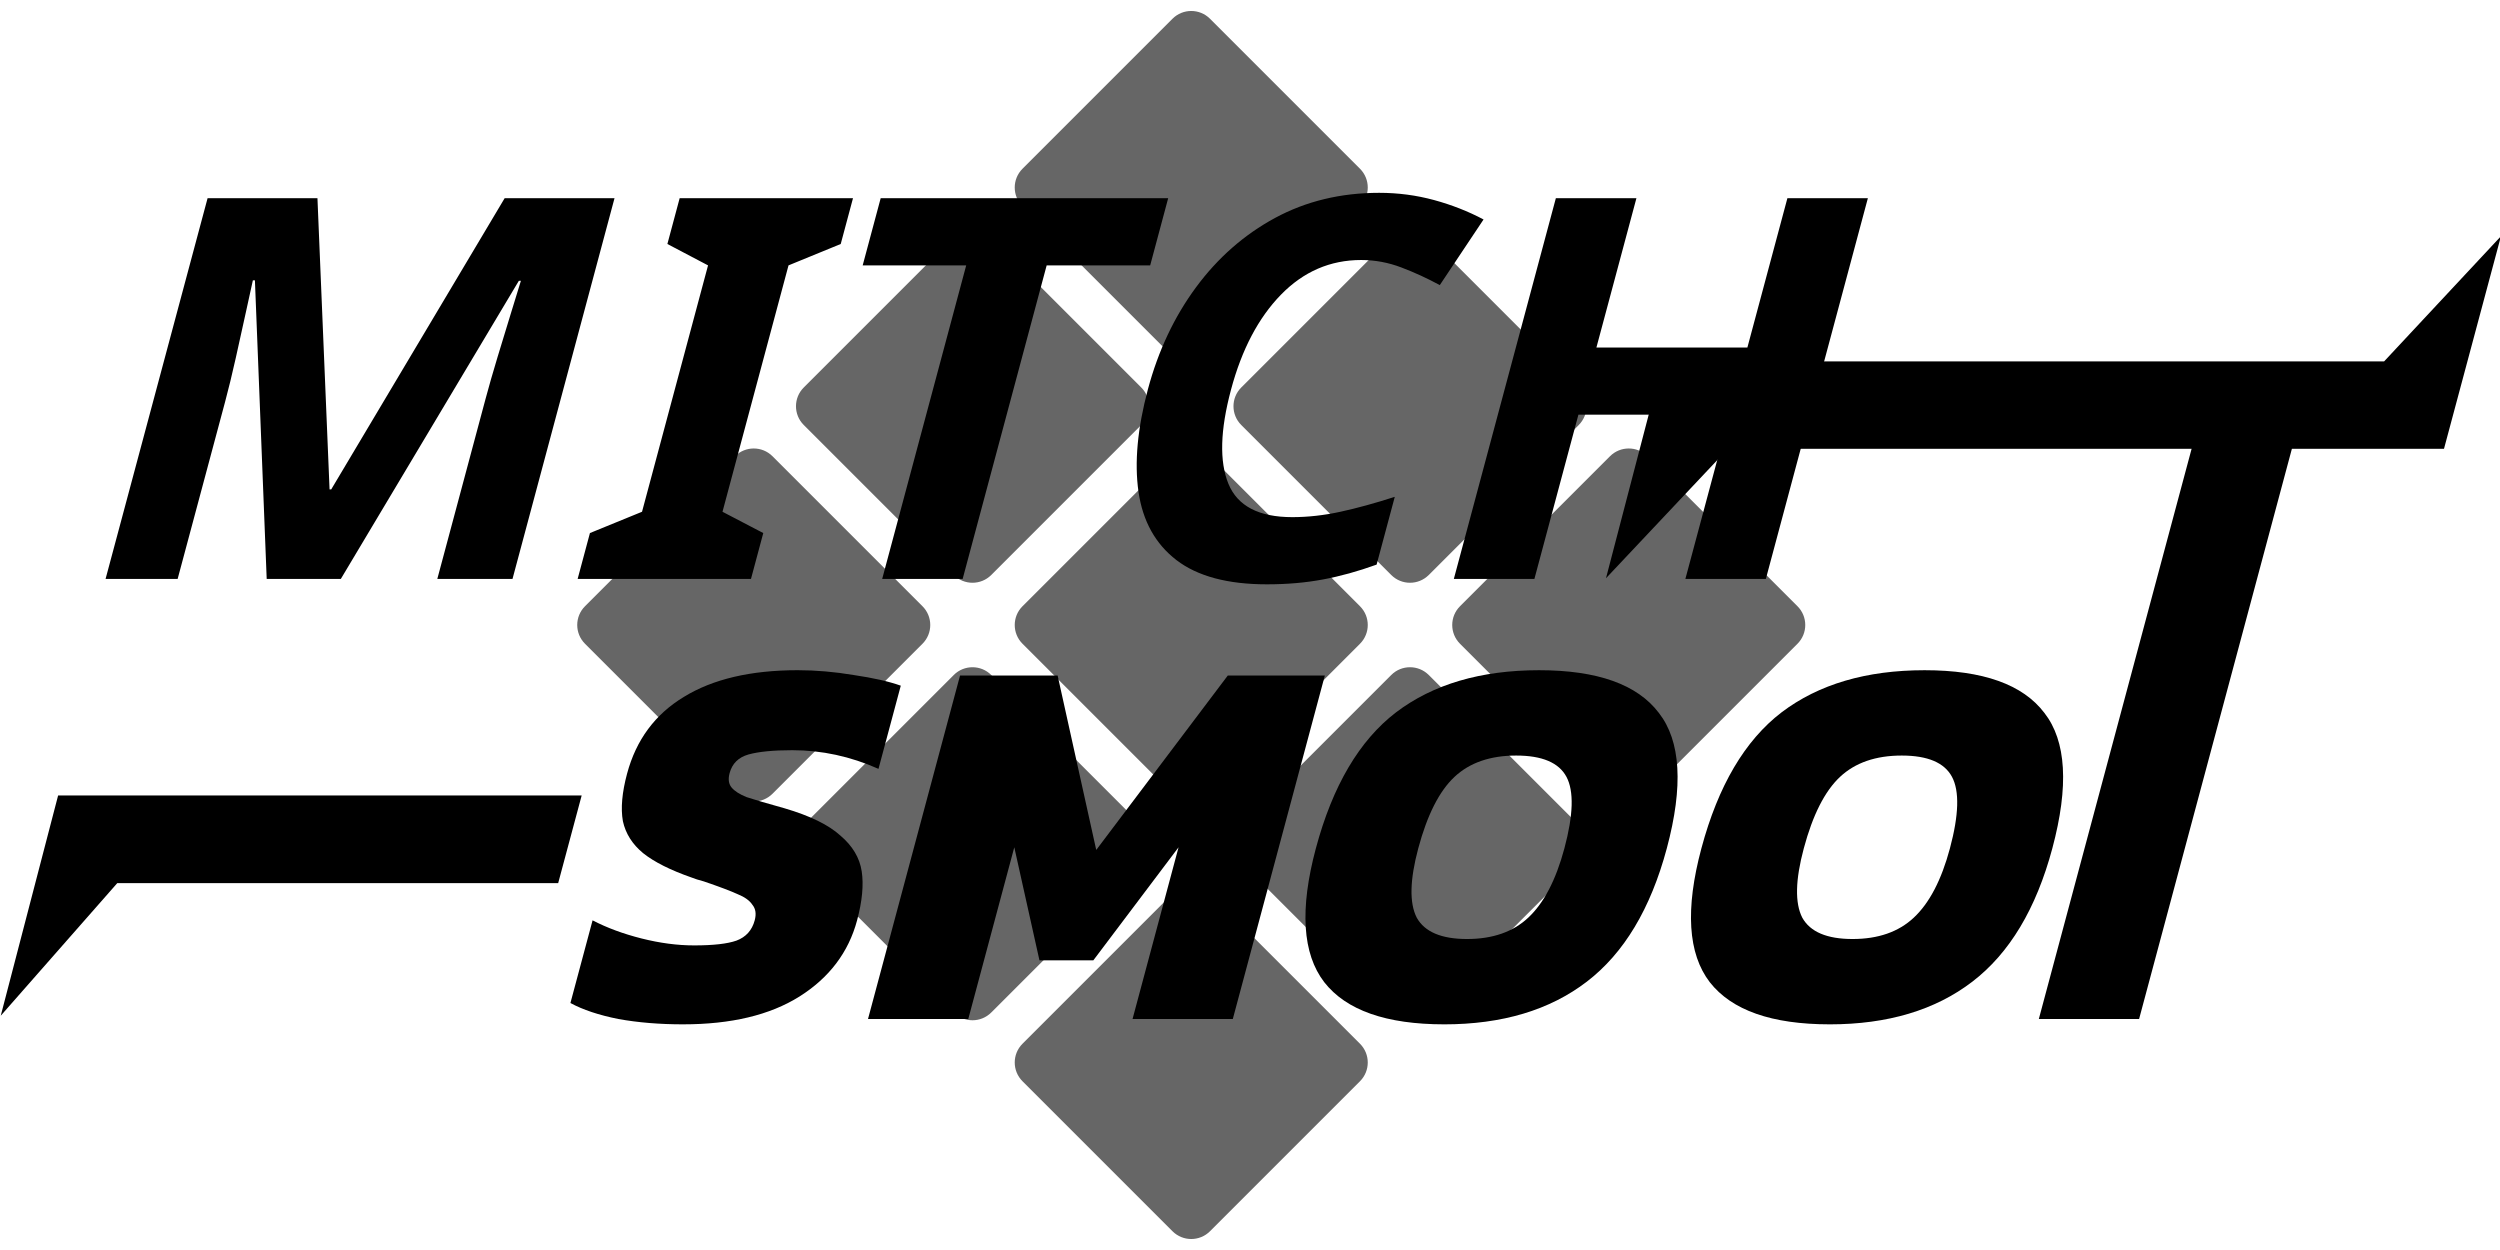
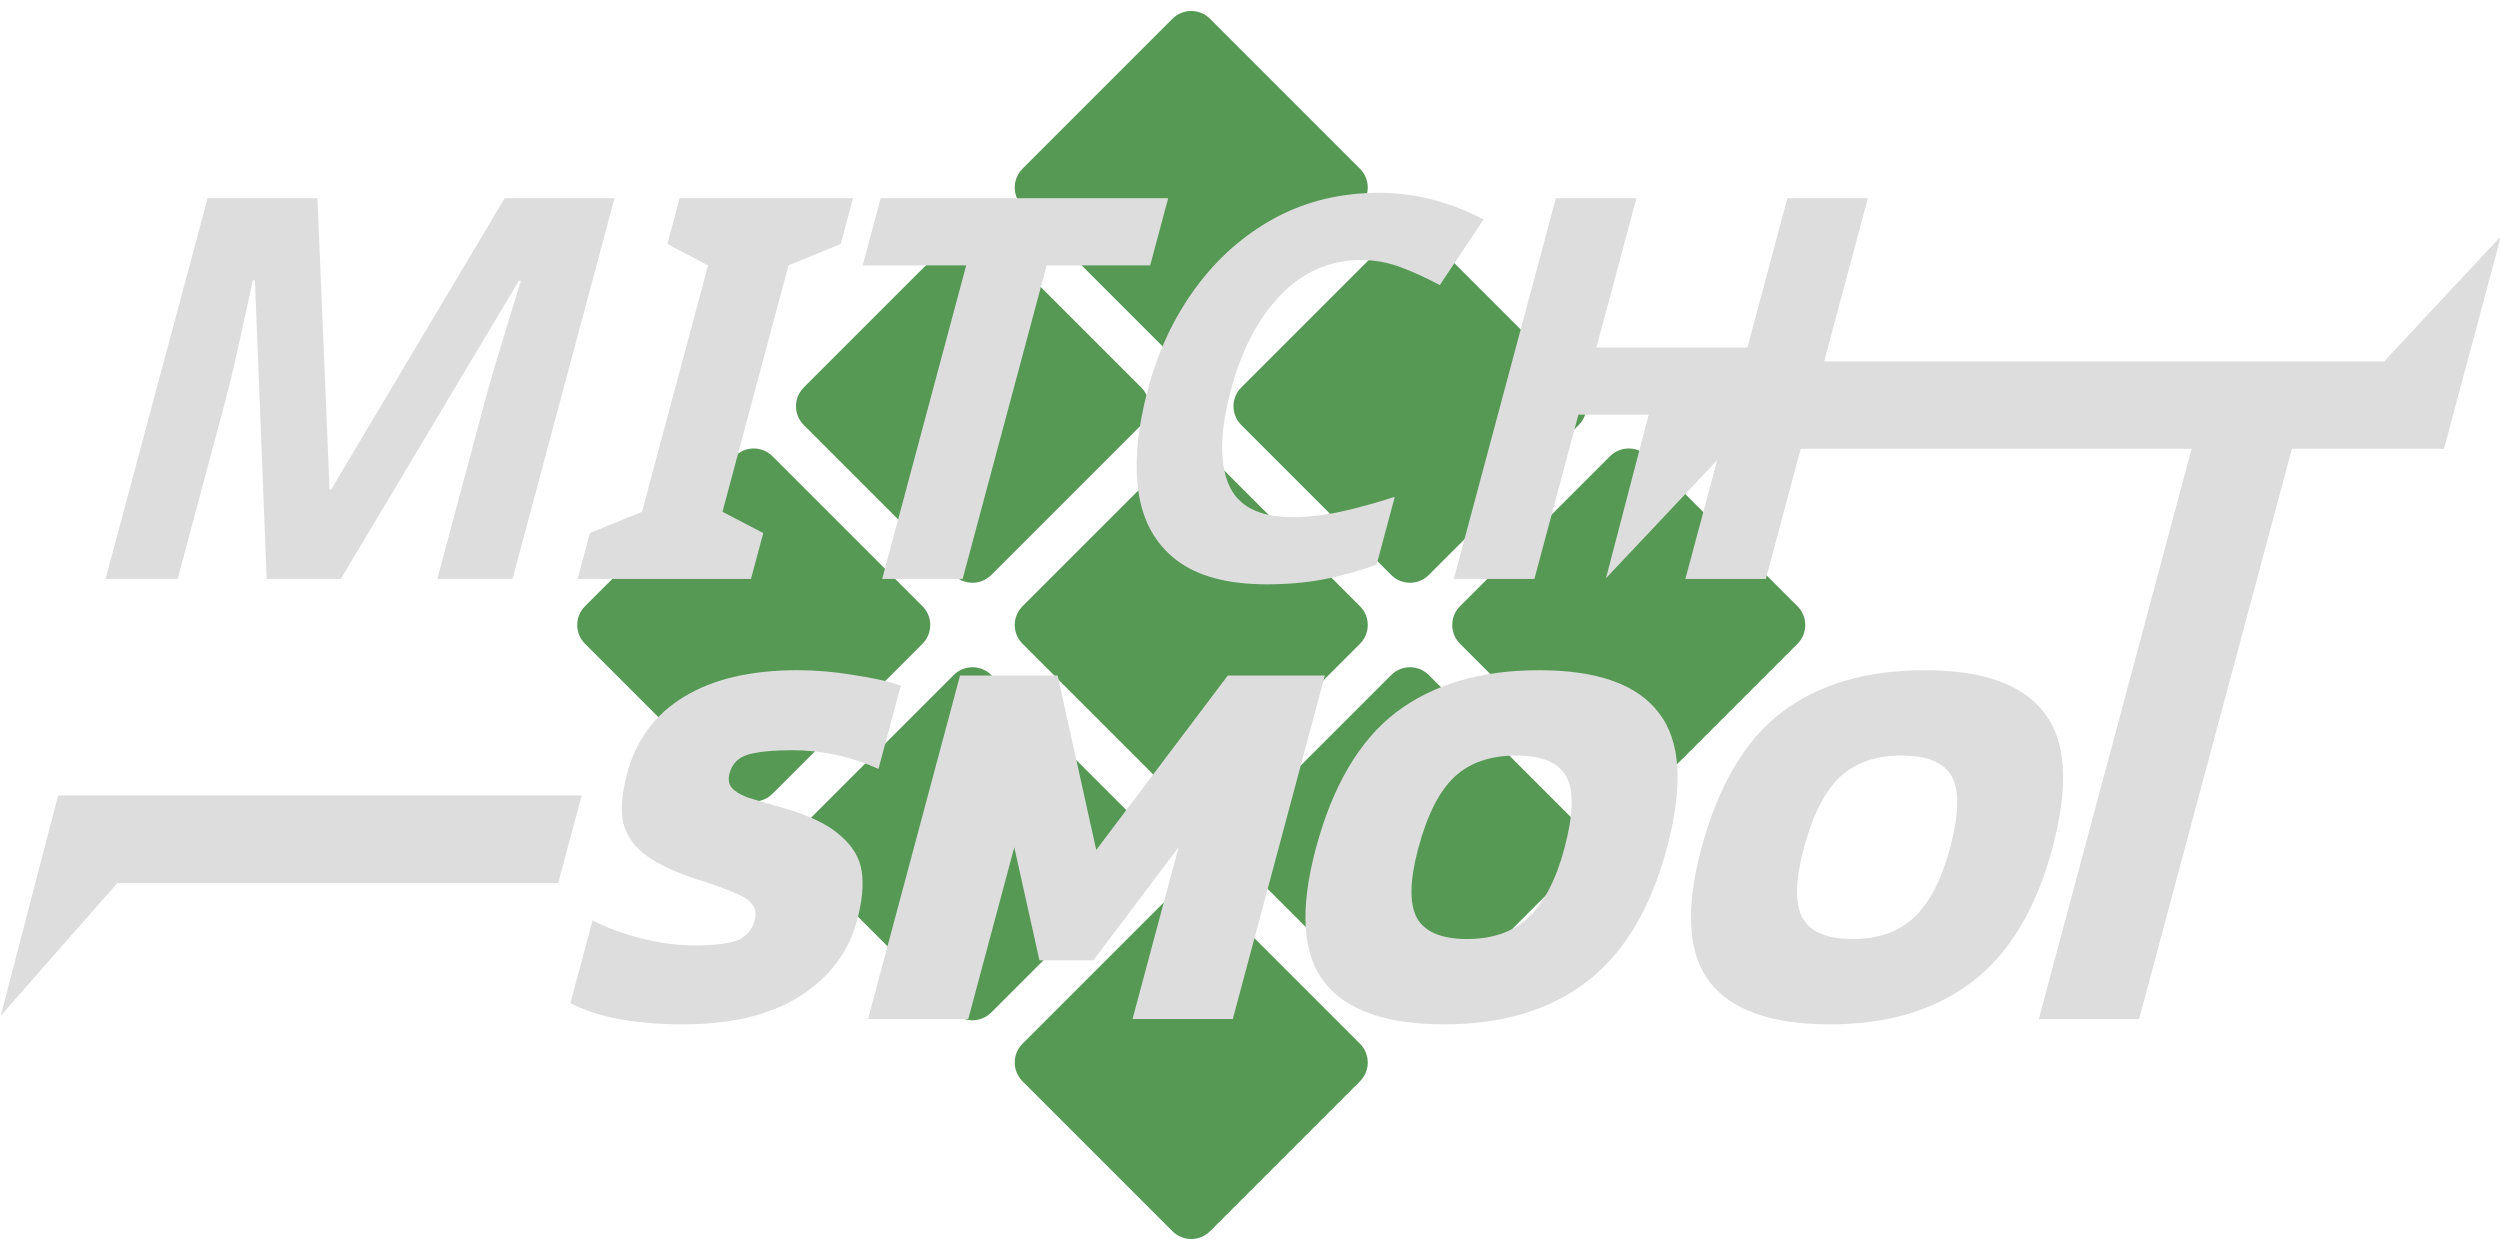
<svg xmlns="http://www.w3.org/2000/svg" width="400" height="200" viewBox="0 0 400 200" version="1.1" id="svg288">
  <defs id="defs285" />
-   <g id="layer1">
-     <rect style="display:none;fill:#333333;stroke:#5fb73b;stroke-width:0;stroke-opacity:0.6" id="rect1277" width="141.421" height="141.421" x="141.421" y="-141.421" transform="rotate(45)" />
-     <rect style="fill:#666666;stroke:#5fb73b;stroke-width:0;stroke-opacity:0.6" id="rect1333-15" width="42.426" height="42.426" x="233.769" y="-35.779" rx="4.243" ry="4.243" transform="rotate(45)" />
-     <rect style="fill:#666666;stroke:#5fb73b;stroke-width:0;stroke-opacity:0.6" id="rect1333-37" width="42.426" height="42.426" x="184.272" y="-35.779" rx="4.243" ry="4.243" transform="rotate(45)" />
-     <rect style="fill:#666666;stroke:#5fb73b;stroke-width:0;stroke-opacity:0.6" id="rect1333-41" width="42.426" height="42.426" x="134.774" y="-35.779" rx="4.243" ry="4.243" transform="rotate(45)" />
-     <rect style="fill:#666666;stroke:#5fb73b;stroke-width:0;stroke-opacity:0.6" id="rect1333-56" width="42.426" height="42.426" x="233.769" y="-85.277" rx="4.243" ry="4.243" transform="rotate(45)" />
-     <rect style="fill:#666666;stroke:#5fb73b;stroke-width:0;stroke-opacity:0.6" id="rect1333-1" width="42.426" height="42.426" x="184.272" y="-85.277" rx="4.243" ry="4.243" transform="rotate(45)" />
-     <rect style="fill:#666666;stroke:#5fb73b;stroke-width:0;stroke-opacity:0.6" id="rect1333-3" width="42.426" height="42.426" x="134.774" y="-85.277" rx="4.243" ry="4.243" transform="rotate(45)" />
-     <rect style="fill:#666666;stroke:#5fb73b;stroke-width:0;stroke-opacity:0.6" id="rect1333-5" width="42.426" height="42.426" x="233.769" y="-134.774" rx="4.243" ry="4.243" transform="rotate(45)" />
-     <rect style="fill:#666666;stroke:#5fb73b;stroke-width:0;stroke-opacity:0.6" id="rect1333-4" width="42.426" height="42.426" x="184.272" y="-134.774" rx="4.243" ry="4.243" transform="rotate(45)" />
-     <rect style="fill:#666666;stroke:#5fb73b;stroke-width:0;stroke-opacity:0.6" id="rect1333" width="42.426" height="42.426" x="134.774" y="-134.774" rx="4.243" ry="4.243" transform="rotate(45)" />
+   <g fill="#595" id="layer1">
+     <rect id="rect1333-15" width="42.426" height="42.426" x="233.769" y="-35.779" rx="4.243" ry="4.243" transform="rotate(45)" />
+     <rect id="rect1333-37" width="42.426" height="42.426" x="184.272" y="-35.779" rx="4.243" ry="4.243" transform="rotate(45)" />
+     <rect id="rect1333-41" width="42.426" height="42.426" x="134.774" y="-35.779" rx="4.243" ry="4.243" transform="rotate(45)" />
+     <rect id="rect1333-56" width="42.426" height="42.426" x="233.769" y="-85.277" rx="4.243" ry="4.243" transform="rotate(45)" />
+     <rect id="rect1333-1" width="42.426" height="42.426" x="184.272" y="-85.277" rx="4.243" ry="4.243" transform="rotate(45)" />
+     <rect id="rect1333-3" width="42.426" height="42.426" x="134.774" y="-85.277" rx="4.243" ry="4.243" transform="rotate(45)" />
+     <rect id="rect1333-5" width="42.426" height="42.426" x="233.769" y="-134.774" rx="4.243" ry="4.243" transform="rotate(45)" />
+     <rect id="rect1333-4" width="42.426" height="42.426" x="184.272" y="-134.774" rx="4.243" ry="4.243" transform="rotate(45)" />
+     <rect id="rect1333" width="42.426" height="42.426" x="134.774" y="-134.774" rx="4.243" ry="4.243" transform="rotate(45)" />
  </g>
-   <g id="layer2" style="display:inline">
+   <g id="layer2" fill="#ddd" style="display:inline">
    <path d="M 350.656,71.811 H 276.463 l -19.506,20.707 9.06,-34.691 h 115.438 l 18.698,-20.035 -9.115,34.019 h -24.337 l -24.446,91.23 h -16.043 z" id="path1719" style="font-weight:bold;font-size:85.333px;font-family:Kanit;-inkscape-font-specification:'Kanit Bold';display:inline;stroke:#5fb73b;stroke-width:0;stroke-opacity:0.6" />
    <path d="m 292.754,163.895 c -9.273,0 -15.668,-2.247 -19.186,-6.741 -3.502,-4.551 -3.95,-11.691 -1.344,-21.419 2.683,-10.012 6.959,-17.266 12.828,-21.76 5.926,-4.494 13.554,-6.741 22.884,-6.741 9.33,0 15.717,2.276 19.163,6.827 3.518,4.494 3.943,11.719 1.275,21.675 -2.591,9.671 -6.858,16.782 -12.799,21.333 -5.941,4.551 -13.548,6.827 -22.821,6.827 z m 3.658,-13.653 c 4.096,0 7.359,-1.138 9.789,-3.413 2.502,-2.332 4.432,-6.03 5.788,-11.093 1.433,-5.348 1.544,-9.159 0.333,-11.435 -1.211,-2.276 -3.893,-3.413 -8.045,-3.413 -4.153,0 -7.444,1.138 -9.875,3.413 -2.43,2.276 -4.362,6.087 -5.795,11.435 -1.357,5.063 -1.437,8.761 -0.242,11.093 1.268,2.276 3.949,3.413 8.045,3.413 z" id="path1717" style="display:inline;font-weight:bold;font-size:85.333px;font-family:Kanit;-inkscape-font-specification:'Kanit Bold';stroke:#5fb73b;stroke-width:0;stroke-opacity:0.6" />
    <path d="m 231.069,163.895 q -13.909,0 -19.186,-6.741 -5.253,-6.827 -1.344,-21.419 4.024,-15.019 12.828,-21.76 8.889,-6.741 22.884,-6.741 13.995,0 19.163,6.827 5.276,6.741 1.275,21.675 -3.887,14.507 -12.799,21.333 -8.912,6.827 -22.821,6.827 z m 3.658,-13.653 q 6.144,0 9.789,-3.413 3.753,-3.499 5.788,-11.093 2.149,-8.021 0.333,-11.435 -1.816,-3.413 -8.045,-3.413 -6.229,0 -9.875,3.413 -3.645,3.413 -5.795,11.435 -2.035,7.595 -0.242,11.093 1.901,3.413 8.045,3.413 z" id="path1715" style="display:inline;font-weight:bold;font-size:85.333px;font-family:Kanit;-inkscape-font-specification:'Kanit Bold';stroke:#5fb73b;stroke-width:0;stroke-opacity:0.6" />
    <path d="m 153.606,108.087 h 15.616 l 6.176,27.904 21.045,-27.904 h 15.531 l -14.725,54.955 h -16.043 l 7.363,-27.477 -13.637,18.091 h -8.619 l -4.027,-18.091 -7.363,27.477 h -16.043 z" id="path1713" style="display:inline;font-weight:bold;font-size:85.333px;font-family:Kanit;-inkscape-font-specification:'Kanit Bold';stroke:#5fb73b;stroke-width:0;stroke-opacity:0.6" />
    <path d="m 109.298,163.895 q -5.632,0 -10.353,-0.853 -4.698,-0.939 -7.677,-2.56 l 3.544,-13.227 q 3.445,1.792 7.841,2.901 4.396,1.109 8.407,1.109 4.608,0 6.776,-0.768 2.277,-0.853 2.917,-3.243 0.412,-1.536 -0.361,-2.475 -0.664,-1.024 -2.359,-1.707 -1.672,-0.768 -5.425,-2.048 -1.274,-0.341 -1.888,-0.597 -5.152,-1.792 -7.823,-3.925 -2.586,-2.133 -3.236,-5.12 -0.542,-3.072 0.67,-7.595 2.172,-8.107 9.095,-12.288 6.946,-4.267 18.21,-4.267 4.352,0 8.925,0.768 4.681,0.683 7.564,1.707 l -3.567,13.312 q -6.709,-2.987 -13.792,-2.987 -4.523,0 -7.01,0.683 -2.402,0.683 -3.019,2.987 -0.389,1.451 0.321,2.304 0.71,0.853 2.404,1.536 1.803,0.597 6.09,1.792 6.091,1.792 8.903,4.352 2.921,2.475 3.417,5.717 0.496,3.243 -0.738,7.851 -2.058,7.68 -9.243,12.203 -7.077,4.437 -18.597,4.437 z" id="path1711" style="display:inline;font-weight:bold;font-size:85.333px;font-family:Kanit;-inkscape-font-specification:'Kanit Bold';stroke:#5fb73b;stroke-width:0;stroke-opacity:0.6" />
    <path id="rect1870" style="display:inline;stroke:#5fb73b;stroke-width:0;stroke-opacity:0.6" d="M 9.298,127.278 H 93.066 l -3.758,14.024 H 18.761 l -18.642,21.213 z" />
-     <text xml:space="preserve" style="display:inline;font-style:normal;font-variant:normal;font-weight:bold;font-stretch:normal;font-size:85.333px;font-family:Kanit;-inkscape-font-specification:'Kanit Bold';fill:#000000;stroke:#5fb73b;stroke-width:0;stroke-opacity:0.6" x="34.041" y="92.631" id="text1614" transform="skewX(-15)">
+     <text xml:space="preserve" style="display:inline;font-style:normal;font-variant:normal;font-weight:bold;font-stretch:normal;font-size:85.333px;font-family:Kanit;-inkscape-font-specification:'Kanit Bold';stroke:#5fb73b;stroke-width:0;stroke-opacity:0.6" x="34.041" y="92.631" id="text1614" transform="skewX(-15)">
      <tspan id="tspan1612" x="34.041" y="92.631" style="font-style:normal;font-variant:normal;font-weight:bold;font-stretch:normal;font-size:85.333px;font-family:Kanit;-inkscape-font-specification:'Kanit Bold'">MITCH</tspan>
    </text>
  </g>
</svg>
